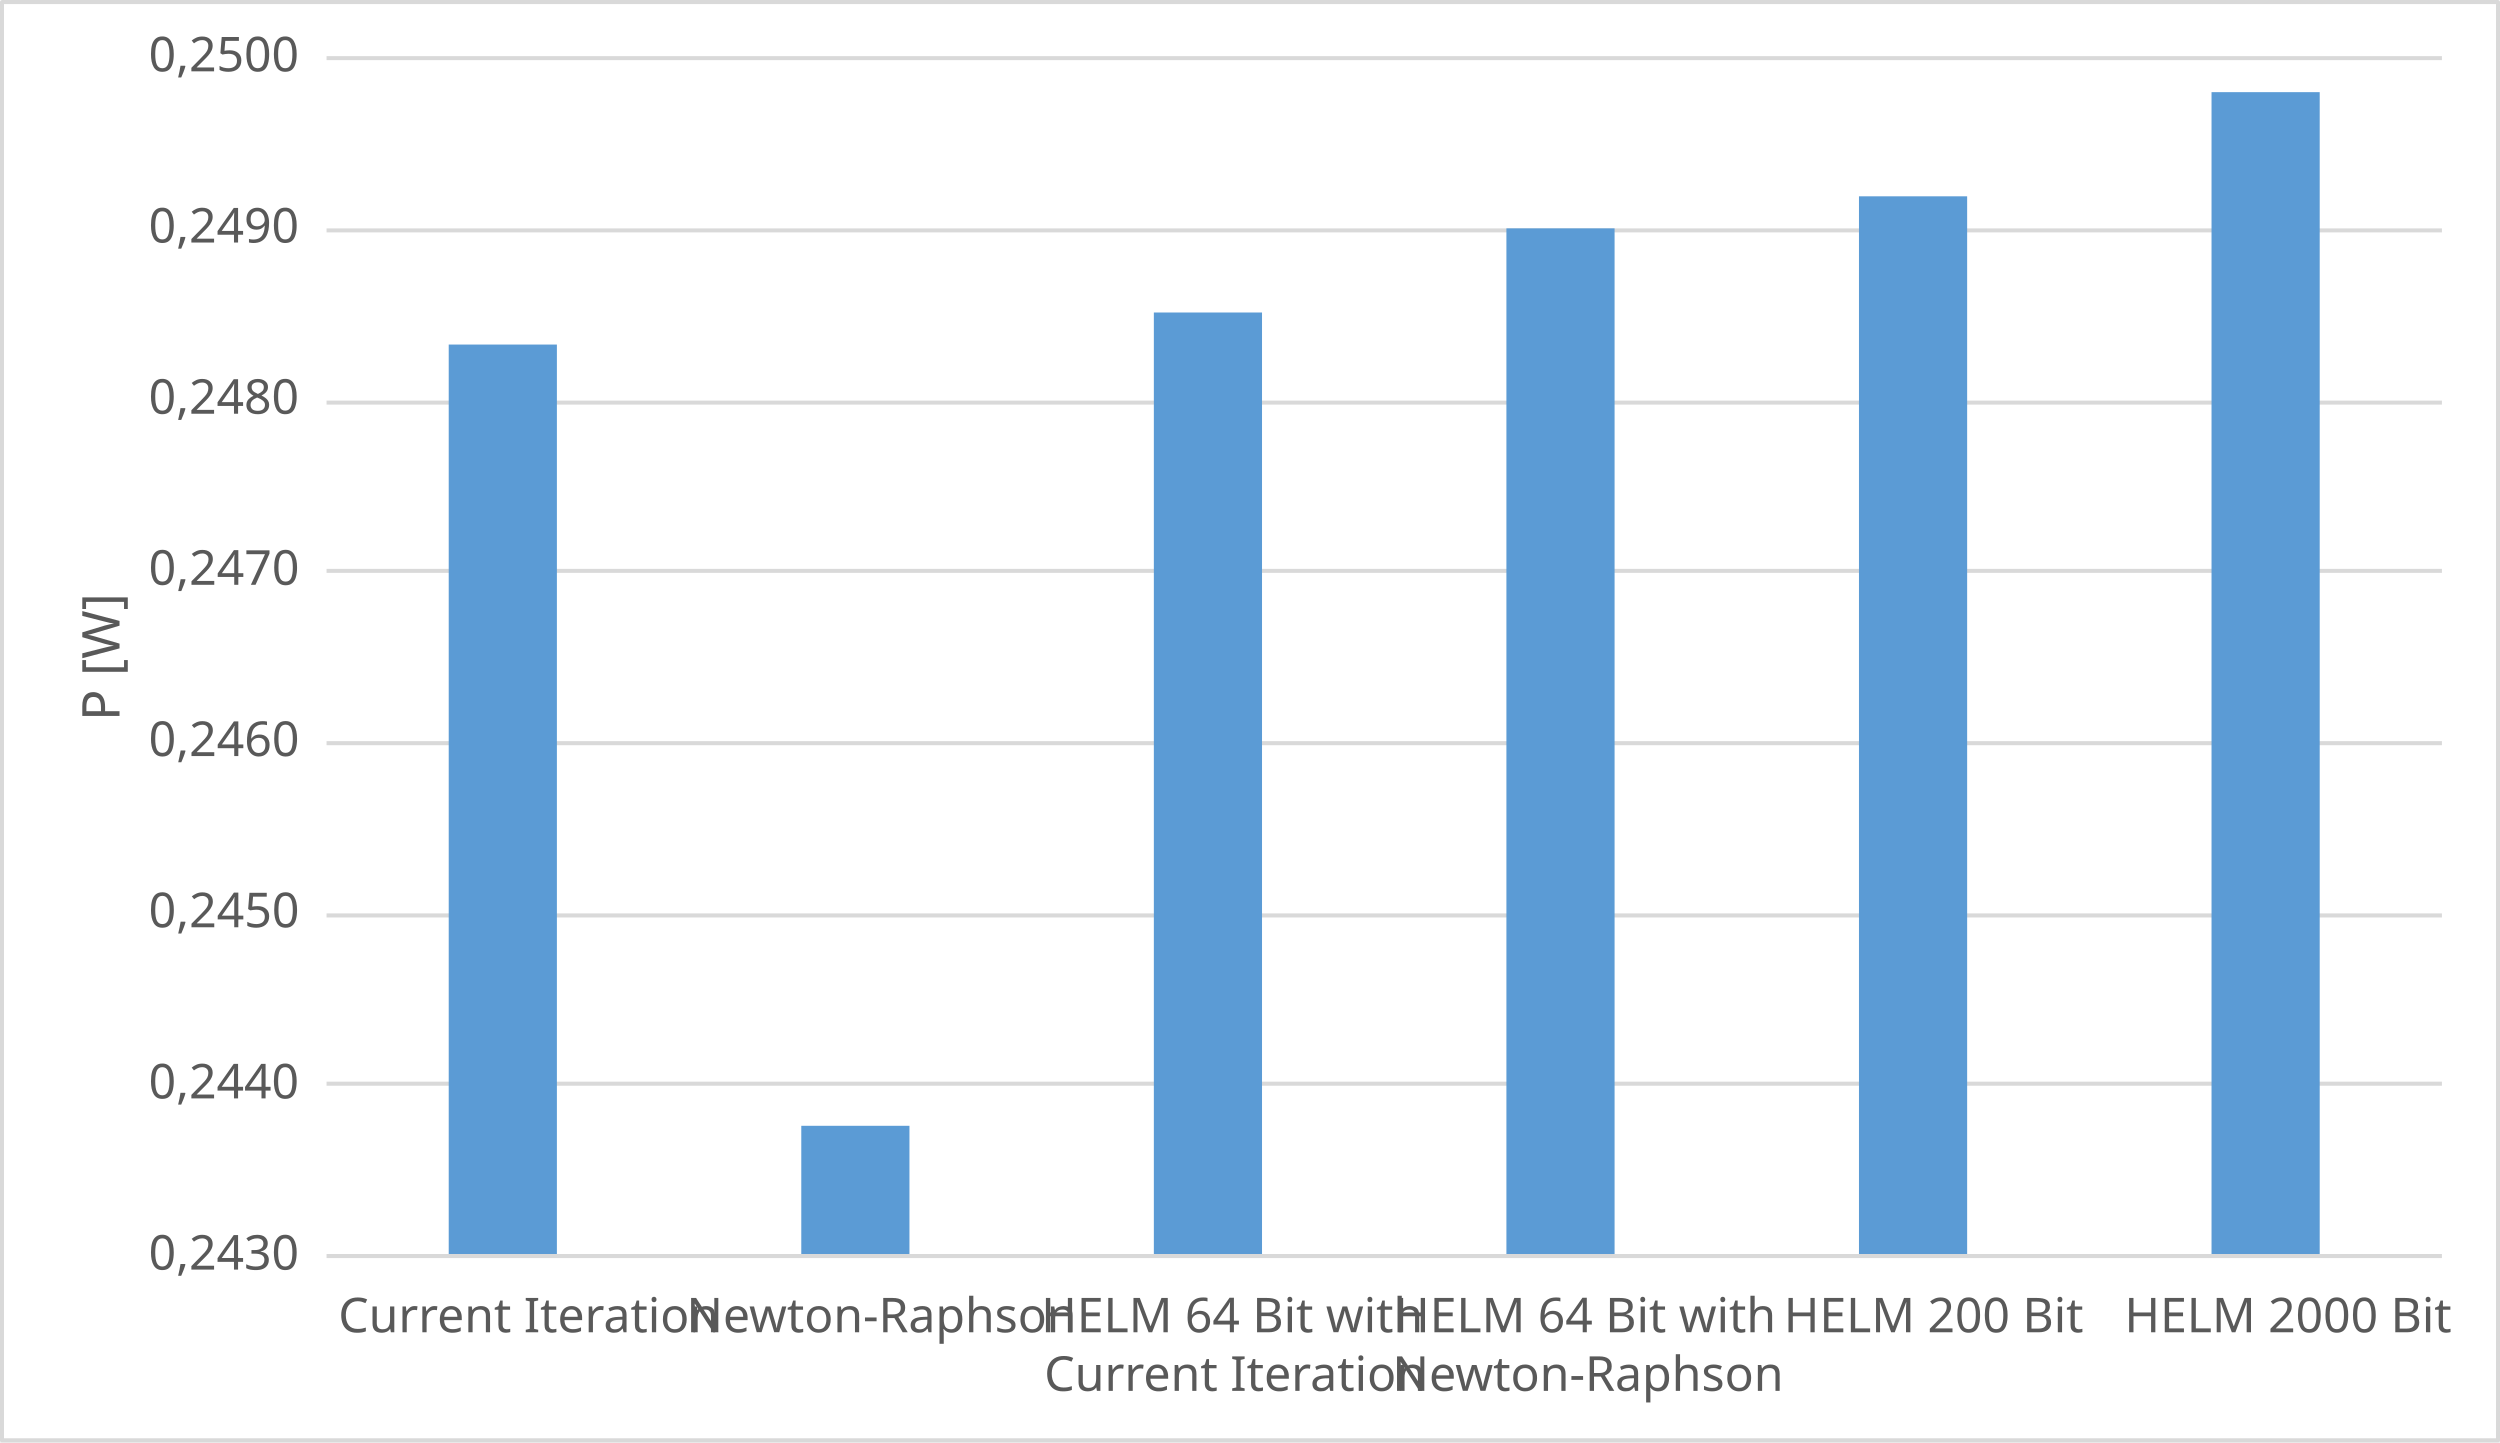
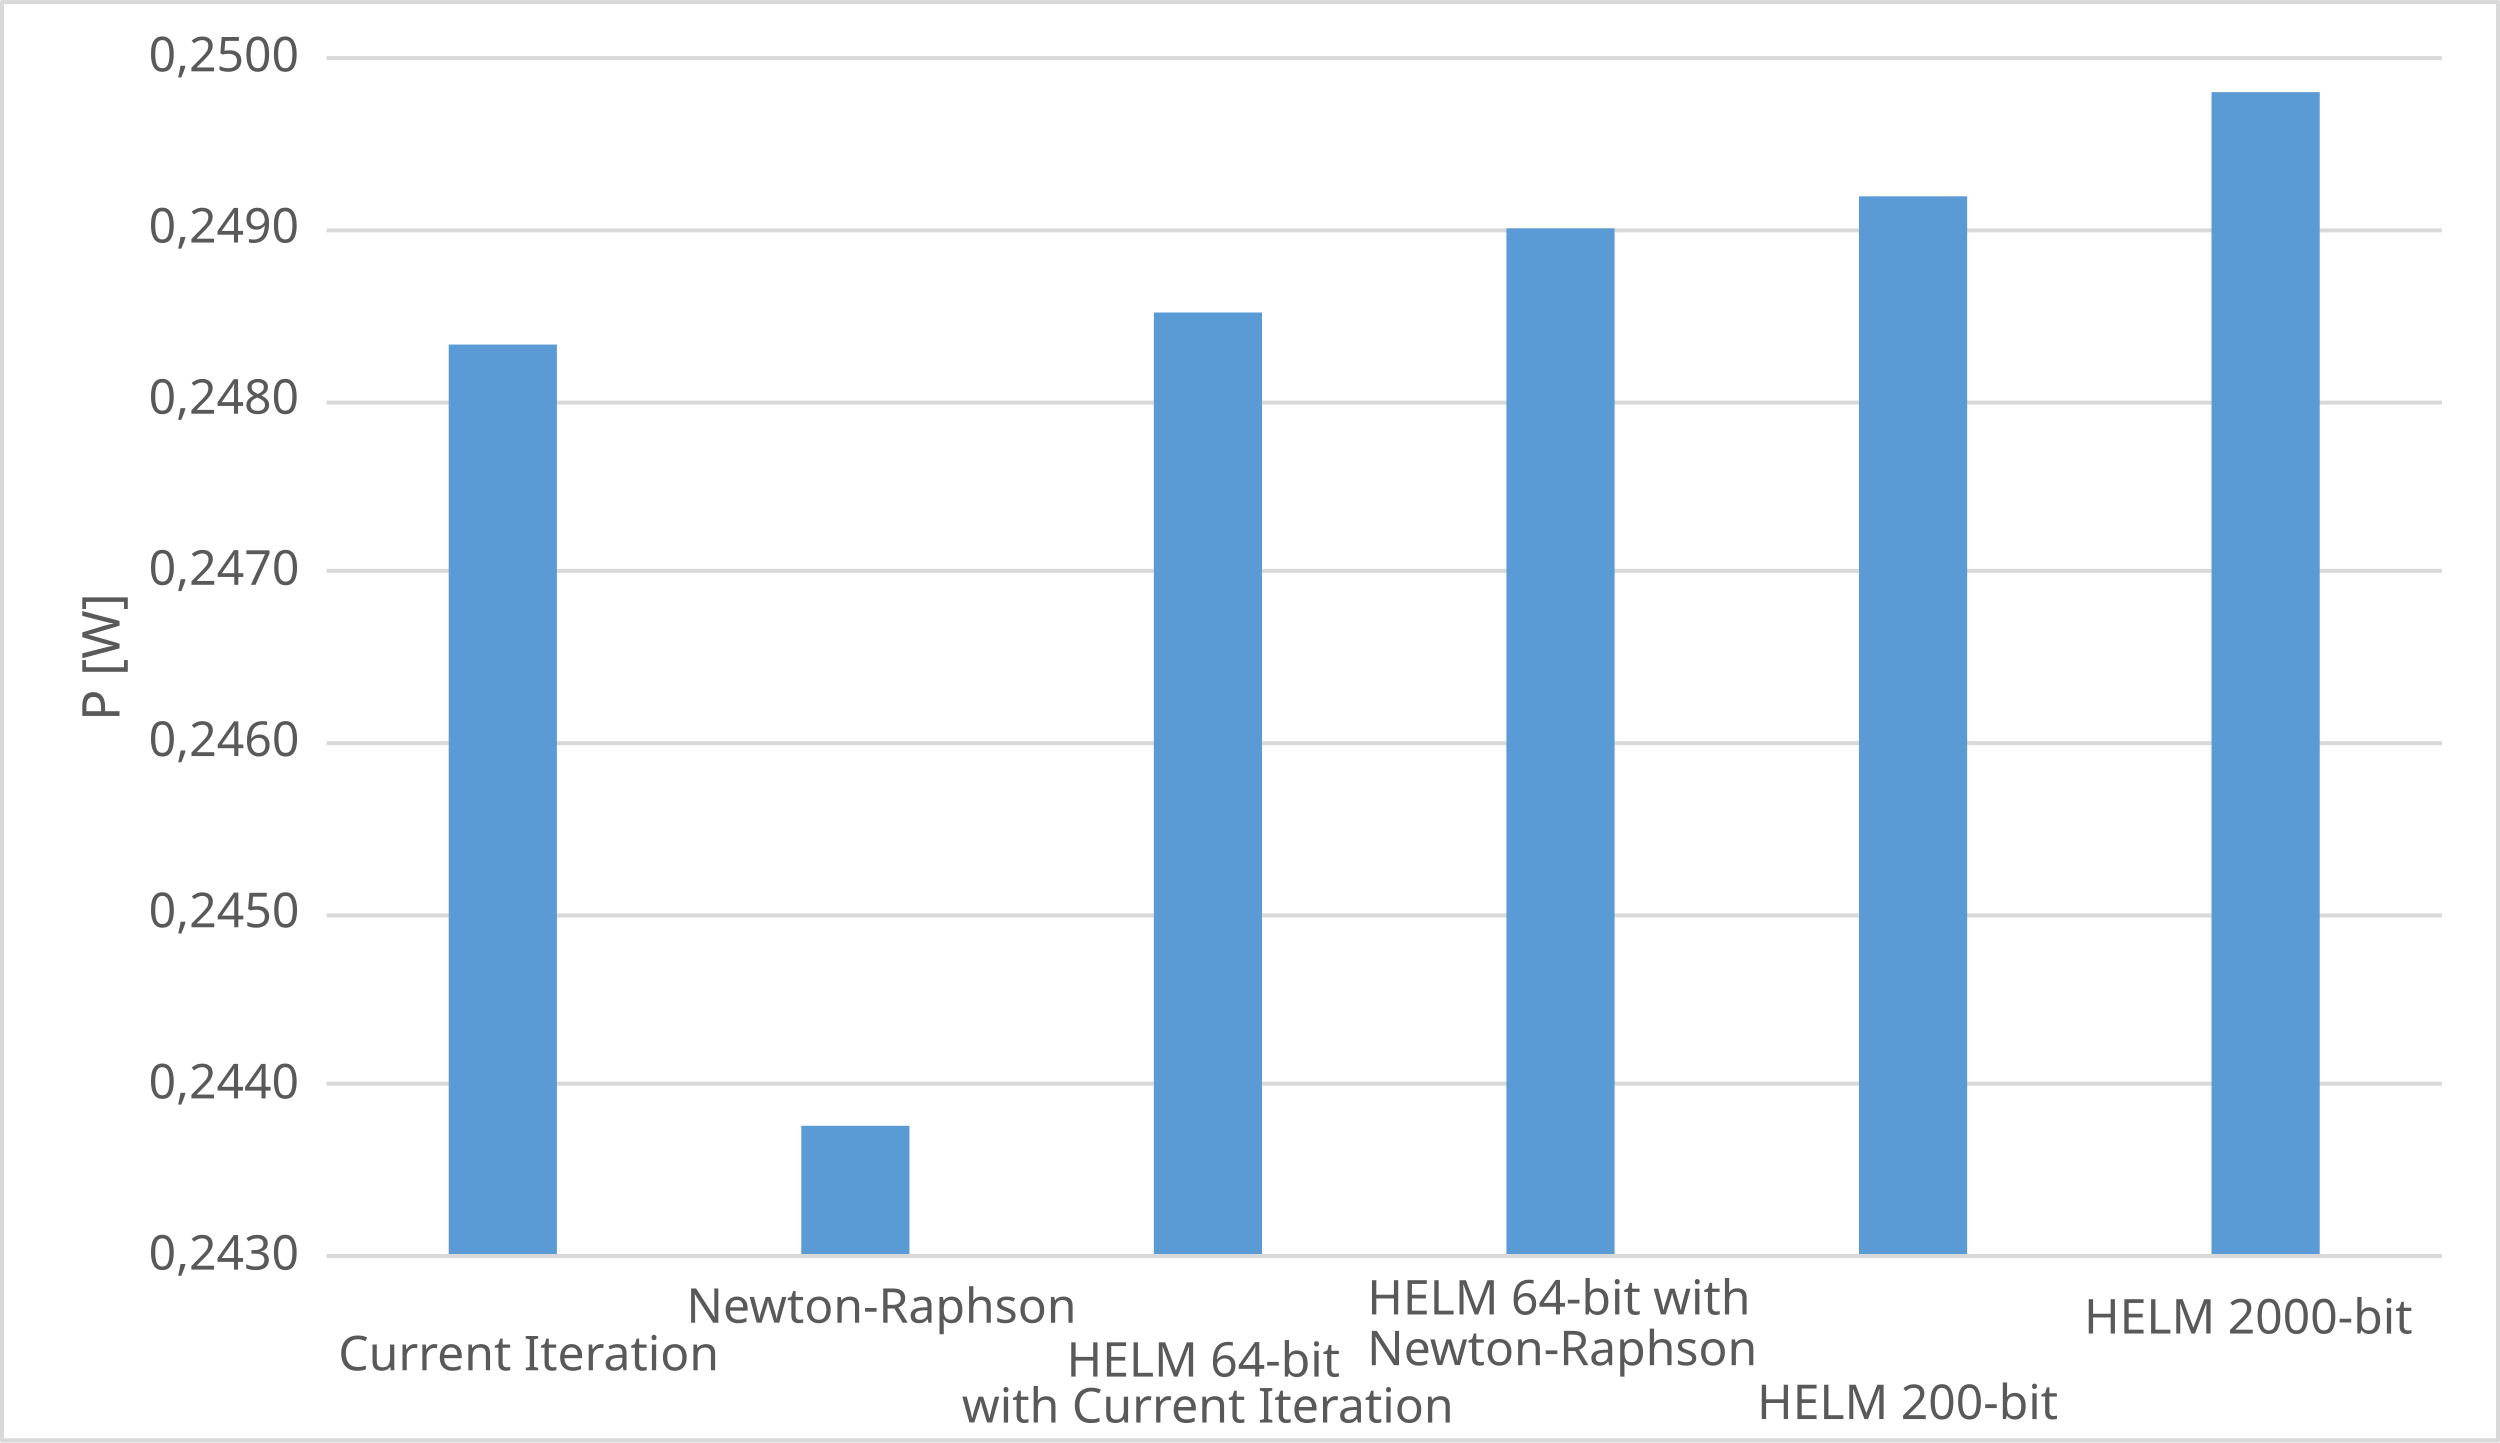
<svg xmlns="http://www.w3.org/2000/svg" id="svg2" version="1.1" width="585.001" height="337.507" xml:space="preserve">
  <defs id="defs6">
    <clipPath clipPathUnits="userSpaceOnUse" id="clipPath24">
      <path d="m 72,450.75 468,0 0,269.25 -468,0 0,-269.25 z" clip-rule="evenodd" id="path26" />
    </clipPath>
    <clipPath clipPathUnits="userSpaceOnUse" id="clipPath36">
      <path d="m 72,450.75 468,0 0,269.25 -468,0 0,-269.25 z" clip-rule="evenodd" id="path38" />
    </clipPath>
    <clipPath clipPathUnits="userSpaceOnUse" id="clipPath48">
      <path d="m 72,450.75 468,0 0,269.25 -468,0 0,-269.25 z" clip-rule="evenodd" id="path50" />
    </clipPath>
    <clipPath clipPathUnits="userSpaceOnUse" id="clipPath60">
      <path d="m 72,450.75 468,0 0,269.25 -468,0 0,-269.25 z" clip-rule="evenodd" id="path62" />
    </clipPath>
    <clipPath clipPathUnits="userSpaceOnUse" id="clipPath72">
      <path d="m 72,450.75 468,0 0,269.25 -468,0 0,-269.25 z" clip-rule="evenodd" id="path74" />
    </clipPath>
    <clipPath clipPathUnits="userSpaceOnUse" id="clipPath84">
      <path d="m 72,450.75 468,0 0,269.25 -468,0 0,-269.25 z" clip-rule="evenodd" id="path86" />
    </clipPath>
    <clipPath clipPathUnits="userSpaceOnUse" id="clipPath96">
      <path d="m 72,450.75 468,0 0,269.25 -468,0 0,-269.25 z" clip-rule="evenodd" id="path98" />
    </clipPath>
    <clipPath clipPathUnits="userSpaceOnUse" id="clipPath108">
      <path d="m 72,450.75 468,0 0,269.25 -468,0 0,-269.25 z" clip-rule="evenodd" id="path110" />
    </clipPath>
    <clipPath clipPathUnits="userSpaceOnUse" id="clipPath120">
      <path d="m 72,450.75 468,0 0,269.25 -468,0 0,-269.25 z" clip-rule="evenodd" id="path122" />
    </clipPath>
    <clipPath clipPathUnits="userSpaceOnUse" id="clipPath132">
      <path d="m 72,450.75 468,0 0,269.25 -468,0 0,-269.25 z" clip-rule="evenodd" id="path134" />
    </clipPath>
    <clipPath clipPathUnits="userSpaceOnUse" id="clipPath144">
      <path d="m 72,450.75 468,0 0,269.25 -468,0 0,-269.25 z" clip-rule="evenodd" id="path146" />
    </clipPath>
    <clipPath clipPathUnits="userSpaceOnUse" id="clipPath156">
      <path d="m 72,450.75 468,0 0,269.25 -468,0 0,-269.25 z" clip-rule="evenodd" id="path158" />
    </clipPath>
    <clipPath clipPathUnits="userSpaceOnUse" id="clipPath168">
      <path d="m 72,450.75 468,0 0,269.25 -468,0 0,-269.25 z" clip-rule="evenodd" id="path170" />
    </clipPath>
    <clipPath clipPathUnits="userSpaceOnUse" id="clipPath180">
      <path d="m 72,450.75 468,0 0,269.25 -468,0 0,-269.25 z" clip-rule="evenodd" id="path182" />
    </clipPath>
    <clipPath clipPathUnits="userSpaceOnUse" id="clipPath192">
      <path d="m 72,450.75 468,0 0,269.25 -468,0 0,-269.25 z" clip-rule="evenodd" id="path194" />
    </clipPath>
    <clipPath clipPathUnits="userSpaceOnUse" id="clipPath204">
      <path d="m 72,450.75 468,0 0,269.25 -468,0 0,-269.25 z" clip-rule="evenodd" id="path206" />
    </clipPath>
    <clipPath clipPathUnits="userSpaceOnUse" id="clipPath216">
      <path d="m 72,450.75 468,0 0,269.25 -468,0 0,-269.25 z" clip-rule="evenodd" id="path218" />
    </clipPath>
    <clipPath clipPathUnits="userSpaceOnUse" id="clipPath228">
      <path d="M 4.397e-6,441 612,441 612,720 4.397e-6,720 l 0,-279 z" clip-rule="evenodd" id="path230" />
+     </clipPath>
+     <clipPath clipPathUnits="userSpaceOnUse" id="clipPath144-3">
+       <path d="m 72,450.75 468,0 0,269.25 -468,0 0,-269.25 z" clip-rule="evenodd" id="path146-8" />
+     </clipPath>
+     <clipPath clipPathUnits="userSpaceOnUse" id="clipPath144-2">
+       <path d="m 72,450.75 468,0 0,269.25 -468,0 0,-269.25 z" clip-rule="evenodd" id="path146-1" />
    </clipPath>
  </defs>
  <g id="g10" transform="matrix(1.25,0,0,-1.25,-89.99953,900)">
    <path d="m 72,450.75 468,0 0,269.25 -468,0 0,-269.25 z" style="fill:#ffffff;fill-opacity:1;fill-rule:evenodd;stroke:none" id="path12" />
    <path d="m 133.13,517.13 396,0 m -396,31.5 396,0 m -396,32.25 396,0 m -396,32.25 396,0 m -396,31.5 396,0 m -396,32.24 396,0 m -396,32.25 396,0" style="fill:none;stroke:#d9d9d9;stroke-width:0.751;stroke-linecap:butt;stroke-linejoin:round;stroke-miterlimit:10;stroke-opacity:1;stroke-dasharray:none" id="path14" />
    <path d="m 156,655.5 20.25,0 0,-170.25 -20.25,0 0,170.25 z m 66,-146.25 20.25,0 0,-24 -20.25,0 0,24 z m 66,152.25 20.25,0 0,-176.25 -20.25,0 0,176.25 z m 66,15.75 20.25,0 0,-192 -20.25,0 0,192 z m 66,6 20.25,0 0,-198 -20.25,0 0,198 z m 66,19.5 20.25,0 0,-217.5 -20.25,0 0,217.5 z" style="fill:#5b9bd5;fill-opacity:1;fill-rule:nonzero;stroke:none" id="path16" />
    <path d="m 133.13,484.87 396,0" style="fill:none;stroke:#d9d9d9;stroke-width:0.751;stroke-linecap:butt;stroke-linejoin:round;stroke-miterlimit:10;stroke-opacity:1;stroke-dasharray:none" id="path18" />
    <g id="g20">
      <g id="g22" clip-path="url(#clipPath24)">
        <text transform="matrix(1,0,0,-1,99.825,482.33)" id="text28">
          <tspan style="font-size:9px;font-variant:normal;font-weight:normal;writing-mode:lr-tb;fill:#595959;fill-opacity:1;fill-rule:nonzero;stroke:none;font-family:Calibri;-inkscape-font-specification:Calibri" x="0 4.5 6.75 11.25 15.75 20.25" y="0" id="tspan30">0,2430</tspan>
        </text>
      </g>
    </g>
    <g id="g32">
      <g id="g34" clip-path="url(#clipPath36)">
        <text transform="matrix(1,0,0,-1,99.825,514.38)" id="text40">
          <tspan style="font-size:9px;font-variant:normal;font-weight:normal;writing-mode:lr-tb;fill:#595959;fill-opacity:1;fill-rule:nonzero;stroke:none;font-family:Calibri;-inkscape-font-specification:Calibri" x="0 4.5 6.75 11.25 15.75 20.25" y="0" id="tspan42">0,2440</tspan>
        </text>
      </g>
    </g>
    <g id="g44">
      <g id="g46" clip-path="url(#clipPath48)">
        <text transform="matrix(1,0,0,-1,99.825,546.42)" id="text52">
          <tspan style="font-size:9.025px;font-variant:normal;font-weight:normal;writing-mode:lr-tb;fill:#595959;fill-opacity:1;fill-rule:nonzero;stroke:none;font-family:Calibri;-inkscape-font-specification:Calibri" x="0 4.503 6.76 11.254 15.758 20.261" y="0" id="tspan54">0,2450</tspan>
        </text>
      </g>
    </g>
    <g id="g56">
      <g id="g58" clip-path="url(#clipPath60)">
        <text transform="matrix(1,0,0,-1,99.825,578.47)" id="text64">
          <tspan style="font-size:9.025px;font-variant:normal;font-weight:normal;writing-mode:lr-tb;fill:#595959;fill-opacity:1;fill-rule:nonzero;stroke:none;font-family:Calibri;-inkscape-font-specification:Calibri" x="0 4.503 6.76 11.254 15.758 20.261" y="0" id="tspan66">0,2460</tspan>
        </text>
      </g>
    </g>
    <g id="g68">
      <g id="g70" clip-path="url(#clipPath72)">
        <text transform="matrix(1,0,0,-1,99.825,610.53)" id="text76">
          <tspan style="font-size:9.025px;font-variant:normal;font-weight:normal;writing-mode:lr-tb;fill:#595959;fill-opacity:1;fill-rule:nonzero;stroke:none;font-family:Calibri;-inkscape-font-specification:Calibri" x="0 4.503 6.76 11.254 15.758 20.261" y="0" id="tspan78">0,2470</tspan>
        </text>
      </g>
    </g>
    <g id="g80">
      <g id="g82" clip-path="url(#clipPath84)">
        <text transform="matrix(1,0,0,-1,99.825,642.55)" id="text88">
          <tspan style="font-size:9px;font-variant:normal;font-weight:normal;writing-mode:lr-tb;fill:#595959;fill-opacity:1;fill-rule:nonzero;stroke:none;font-family:Calibri;-inkscape-font-specification:Calibri" x="0 4.5 6.75 11.25 15.75 20.25" y="0" id="tspan90">0,2480</tspan>
        </text>
      </g>
    </g>
    <g id="g92">
      <g id="g94" clip-path="url(#clipPath96)">
        <text transform="matrix(1,0,0,-1,99.825,674.6)" id="text100">
          <tspan style="font-size:9px;font-variant:normal;font-weight:normal;writing-mode:lr-tb;fill:#595959;fill-opacity:1;fill-rule:nonzero;stroke:none;font-family:Calibri;-inkscape-font-specification:Calibri" x="0 4.5 6.75 11.25 15.75 20.25" y="0" id="tspan102">0,2490</tspan>
        </text>
      </g>
    </g>
    <g id="g104">
      <g id="g106" clip-path="url(#clipPath108)">
        <text transform="matrix(1,0,0,-1,99.825,706.65)" id="text112">
          <tspan style="font-size:9px;font-variant:normal;font-weight:normal;writing-mode:lr-tb;fill:#595959;fill-opacity:1;fill-rule:nonzero;stroke:none;font-family:Calibri;-inkscape-font-specification:Calibri" x="0 4.5 6.75 11.25 15.75 20.25" y="0" id="tspan114">0,2500</tspan>
        </text>
      </g>
    </g>
-     <g id="g116">
+     <g id="g116" transform="translate(0,-7.119007)">
      <g id="g118" clip-path="url(#clipPath120)">
        <text transform="matrix(1,0,0,-1,135.33,470.6)" id="text124">
          <tspan style="font-size:9px;font-variant:normal;font-weight:normal;writing-mode:lr-tb;fill:#595959;fill-opacity:1;fill-rule:nonzero;stroke:none;font-family:Calibri;-inkscape-font-specification:Calibri" x="0 4.527 9.792 12.816 15.84 20.358 24.885 27.9 30.177 32.445 35.46 39.996 43.02 47.538 50.553 52.83 57.357" y="0" id="tspan126">Current Iteration</tspan>
        </text>
      </g>
    </g>
-     <g id="g128">
+     <g id="g128" transform="translate(0,1.779752)">
      <g id="g130" clip-path="url(#clipPath132)">
        <text transform="matrix(1,0,0,-1,200.5,470.6)" id="text136">
          <tspan style="font-size:9px;font-variant:normal;font-weight:normal;writing-mode:lr-tb;fill:#595959;fill-opacity:1;fill-rule:nonzero;stroke:none;font-family:Calibri;-inkscape-font-specification:Calibri" x="0 6.012 10.53 16.551 19.566 24.84 29.367 32.382 36.909 41.427 45.954 51.219 54.243 59.508" y="0" id="tspan138">Newton-Raphson</tspan>
        </text>
      </g>
    </g>
-     <g id="g140">
+     <g id="g140" transform="translate(8.305509,-8.305509)">
      <g id="g142" clip-path="url(#clipPath144)">
-         <text transform="matrix(1,0,0,-1,266.92,470.6)" id="text148">
-           <tspan style="font-size:9px;font-variant:normal;font-weight:normal;writing-mode:lr-tb;fill:#595959;fill-opacity:1;fill-rule:nonzero;stroke:none;font-family:Calibri;-inkscape-font-specification:Calibri" x="0 5.247 9.738 13.491 21.735 23.238 27.738 32.976 34.479 39.717 41.958 44.973 46.458 53.199 55.44 58.455" y="0" id="tspan150">HELM 64 Bit with</tspan>
+         <text transform="scale(1,-1)" id="text148" x="263.361" y="-470.6">
+           <tspan style="font-size:9px;font-variant:normal;font-weight:normal;writing-mode:lr-tb;fill:#595959;fill-opacity:1;fill-rule:nonzero;stroke:none;font-family:Calibri;-inkscape-font-specification:Calibri" x="263.361" y="-470.6" id="tspan150">HELM 64-bit</tspan>
        </text>
      </g>
    </g>
-     <g id="g152">
+     <g id="g152" transform="translate(2.373002,-4.152754)">
      <g id="g154" clip-path="url(#clipPath156)">
-         <text transform="matrix(1,0,0,-1,267.48,459.63)" id="text160">
-           <tspan style="font-size:9.025px;font-variant:normal;font-weight:normal;writing-mode:lr-tb;fill:#595959;fill-opacity:1;fill-rule:nonzero;stroke:none;font-family:Calibri;-inkscape-font-specification:Calibri" x="0 4.503 9.747 12.743 15.74 20.234 24.738 27.761 29.981 32.255 35.234 39.728 42.733 47.228 50.251 52.471 56.975" y="0" id="tspan162">Current Iteration</tspan>
-         </text>
-       </g>
-     </g>
-     <g id="g164">
-       <g id="g166" clip-path="url(#clipPath168)">
-         <text transform="matrix(1,0,0,-1,332.98,470.6)" id="text172">
-           <tspan style="font-size:9px;font-variant:normal;font-weight:normal;writing-mode:lr-tb;fill:#595959;fill-opacity:1;fill-rule:nonzero;stroke:none;font-family:Calibri;-inkscape-font-specification:Calibri" x="0 5.274 9.792 13.572 21.834 23.355 27.882 33.147 34.668 39.933 42.201 45.216 46.755 53.523 55.791 58.806" y="0" id="tspan174">HELM 64 Bit with</tspan>
-         </text>
-       </g>
-     </g>
-     <g id="g176">
-       <g id="g178" clip-path="url(#clipPath180)">
-         <text transform="matrix(1,0,0,-1,332.65,459.63)" id="text184">
-           <tspan style="font-size:9.025px;font-variant:normal;font-weight:normal;writing-mode:lr-tb;fill:#595959;fill-opacity:1;fill-rule:nonzero;stroke:none;font-family:Calibri;-inkscape-font-specification:Calibri" x="0 5.993 10.487 16.489 19.512 24.729 29.232 32.219 36.723 41.217 45.721 50.964 53.96 59.204" y="0" id="tspan186">Newton-Raphson</tspan>
-         </text>
-       </g>
-     </g>
-     <g id="g188">
-       <g id="g190" clip-path="url(#clipPath192)">
-         <text transform="matrix(1,0,0,-1,405.93,470.6)" id="text196">
-           <tspan style="font-size:9px;font-variant:normal;font-weight:normal;writing-mode:lr-tb;fill:#595959;fill-opacity:1;fill-rule:nonzero;stroke:none;font-family:Calibri;-inkscape-font-specification:Calibri" x="0 5.247 9.738 13.491 21.735 23.238 27.738 32.976 37.476 38.979 44.217 46.458" y="0" id="tspan198">HELM 200 Bit</tspan>
-         </text>
-       </g>
-     </g>
-     <g id="g200">
-       <g id="g202" clip-path="url(#clipPath204)">
-         <text transform="matrix(1,0,0,-1,469.7,470.6)" id="text208">
-           <tspan style="font-size:9px;font-variant:normal;font-weight:normal;writing-mode:lr-tb;fill:#595959;fill-opacity:1;fill-rule:nonzero;stroke:none;font-family:Calibri;-inkscape-font-specification:Calibri" x="0 5.247 9.738 13.491 21.735 23.238 27.738 32.976 37.476 41.976 43.479 48.717 50.958" y="0" id="tspan210">HELM 2000 Bit</tspan>
+         <text transform="scale(1,-1)" id="text160" x="249.682" y="-457.85">
+           <tspan style="font-size:9.025px;font-variant:normal;font-weight:normal;writing-mode:lr-tb;fill:#595959;fill-opacity:1;fill-rule:nonzero;stroke:none;font-family:Calibri;-inkscape-font-specification:Calibri" x="249.682" y="-457.85" id="tspan162">with Current Iteration</tspan>
        </text>
      </g>
    </g>
    <g id="g212">
      <g id="g214" clip-path="url(#clipPath216)">
        <text transform="matrix(-4.4e-8,1,1,4.4e-8,94.375,585.03)" id="text220">
          <tspan style="font-size:9.75px;font-variant:normal;font-weight:normal;writing-mode:lr-tb;fill:#595959;fill-opacity:1;fill-rule:nonzero;stroke:none;font-family:Calibri;-inkscape-font-specification:Calibri" x="0 5.236 7.478 10.472 19.471" y="0" id="tspan222">P [W]</tspan>
        </text>
      </g>
    </g>
    <g id="g224">
      <g id="g226" clip-path="url(#clipPath228)">
        <path d="m 72.375,450.37 467.25,0 0,269.25 -467.25,0 0,-269.25 z" style="fill:none;stroke:#d9d9d9;stroke-width:0.751;stroke-linecap:butt;stroke-linejoin:round;stroke-miterlimit:10;stroke-opacity:1;stroke-dasharray:none" id="path232" />
      </g>
    </g>
+     <g id="g140-8" transform="translate(74.68514,2.735676)">
+       <g id="g142-8" clip-path="url(#clipPath144-3)">
+         <text transform="scale(1,-1)" id="text148-4" x="253.275" y="-471.193">
+           <tspan style="font-size:9px;font-variant:normal;font-weight:normal;writing-mode:lr-tb;fill:#595959;fill-opacity:1;fill-rule:nonzero;stroke:none;font-family:Calibri;-inkscape-font-specification:Calibri" x="253.275" y="-471.193" id="tspan150-2">HELM 64-bit with</tspan>
+         </text>
+       </g>
+     </g>
+     <text style="font-size:12px" id="text148-4-9" x="327.929" y="-464.437" transform="scale(1,-1)">
+       <tspan style="font-size:9px;font-variant:normal;font-weight:normal;writing-mode:lr-tb;fill:#595959;fill-opacity:1;fill-rule:nonzero;stroke:none;font-family:Calibri;-inkscape-font-specification:Calibri" x="327.929" y="-464.437" id="tspan150-2-1">Newton-Raphson</tspan>
+     </text>
+     <g id="g140-6" transform="translate(142.909,-16.24834)">
+       <g id="g142-5" clip-path="url(#clipPath144-2)">
+         <text transform="scale(1,-1)" id="text148-6" x="258.021" y="-470.6">
+           <tspan style="font-size:9px;font-variant:normal;font-weight:normal;writing-mode:lr-tb;fill:#595959;fill-opacity:1;fill-rule:nonzero;stroke:none;font-family:Calibri;-inkscape-font-specification:Calibri" x="258.021" y="-470.6" id="tspan150-7">HELM 200-bit</tspan>
+         </text>
+       </g>
+     </g>
+     <text style="font-size:12px" id="text148-6-7" x="462.136" y="-470.369" transform="scale(1,-1)">
+       <tspan style="font-size:9px;font-variant:normal;font-weight:normal;writing-mode:lr-tb;fill:#595959;fill-opacity:1;fill-rule:nonzero;stroke:none;font-family:Calibri;-inkscape-font-specification:Calibri" x="462.136" y="-470.369" id="tspan150-7-3">HELM 2000-bit</tspan>
+     </text>
  </g>
</svg>
